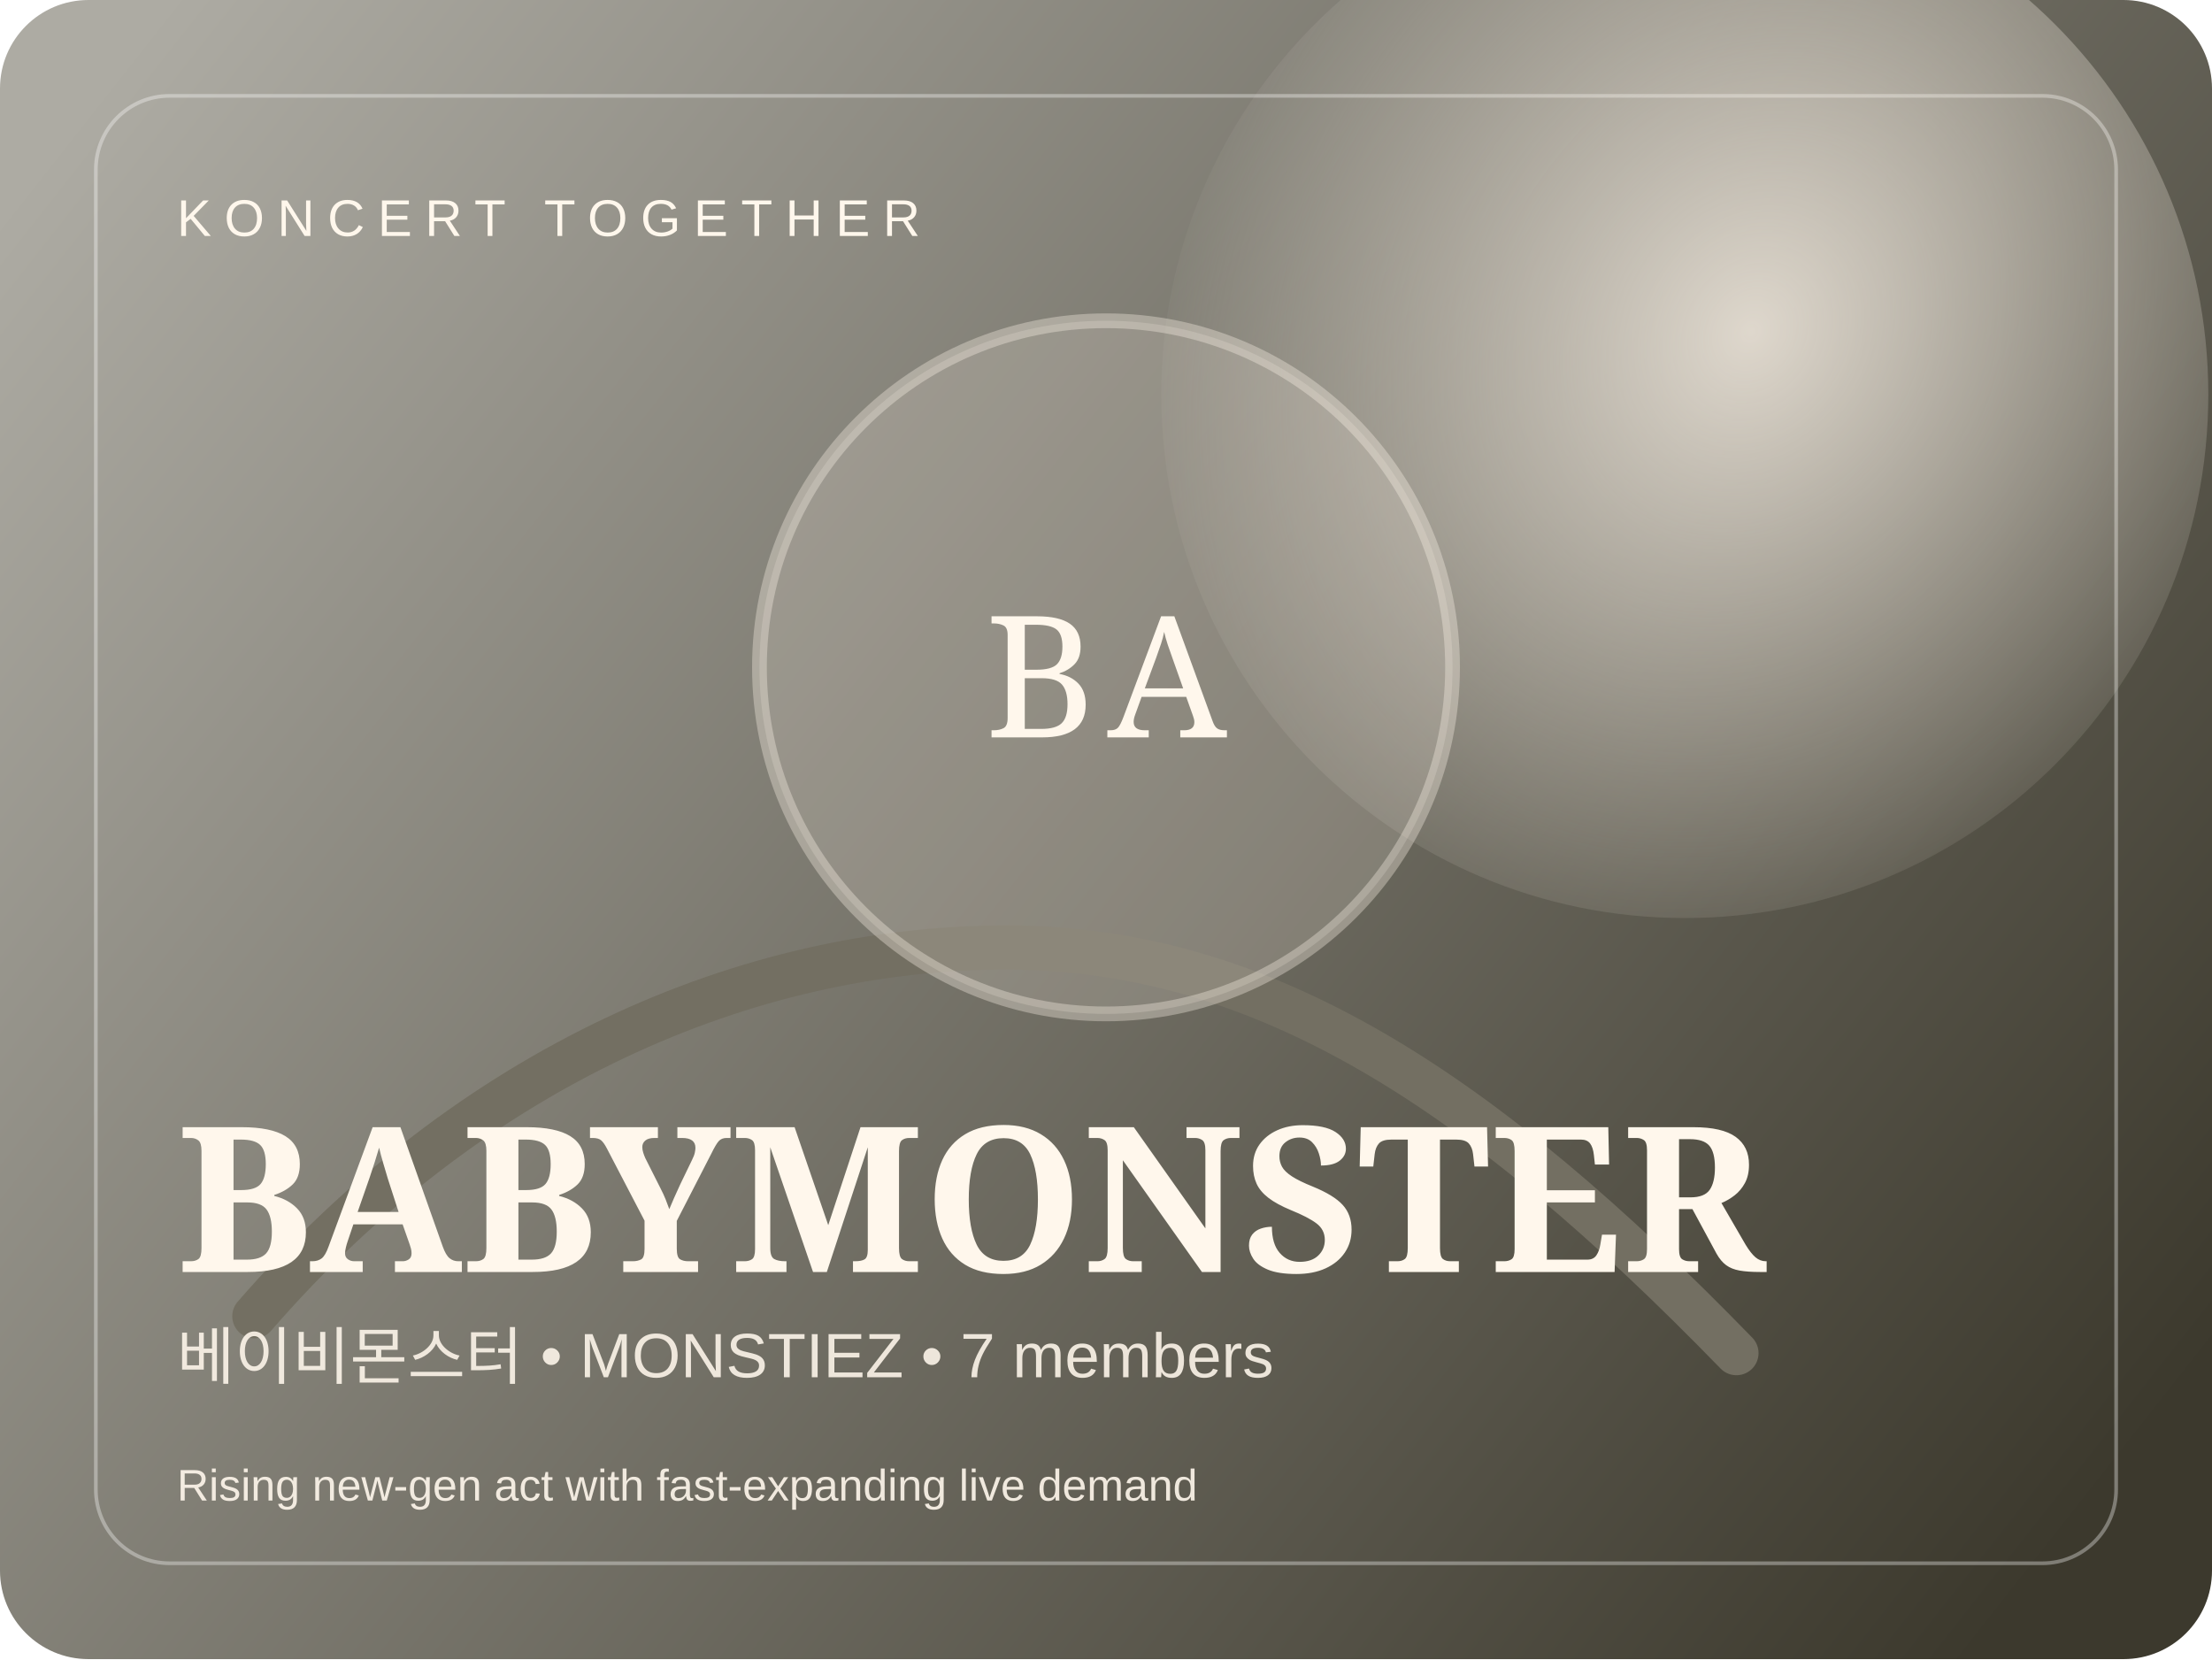
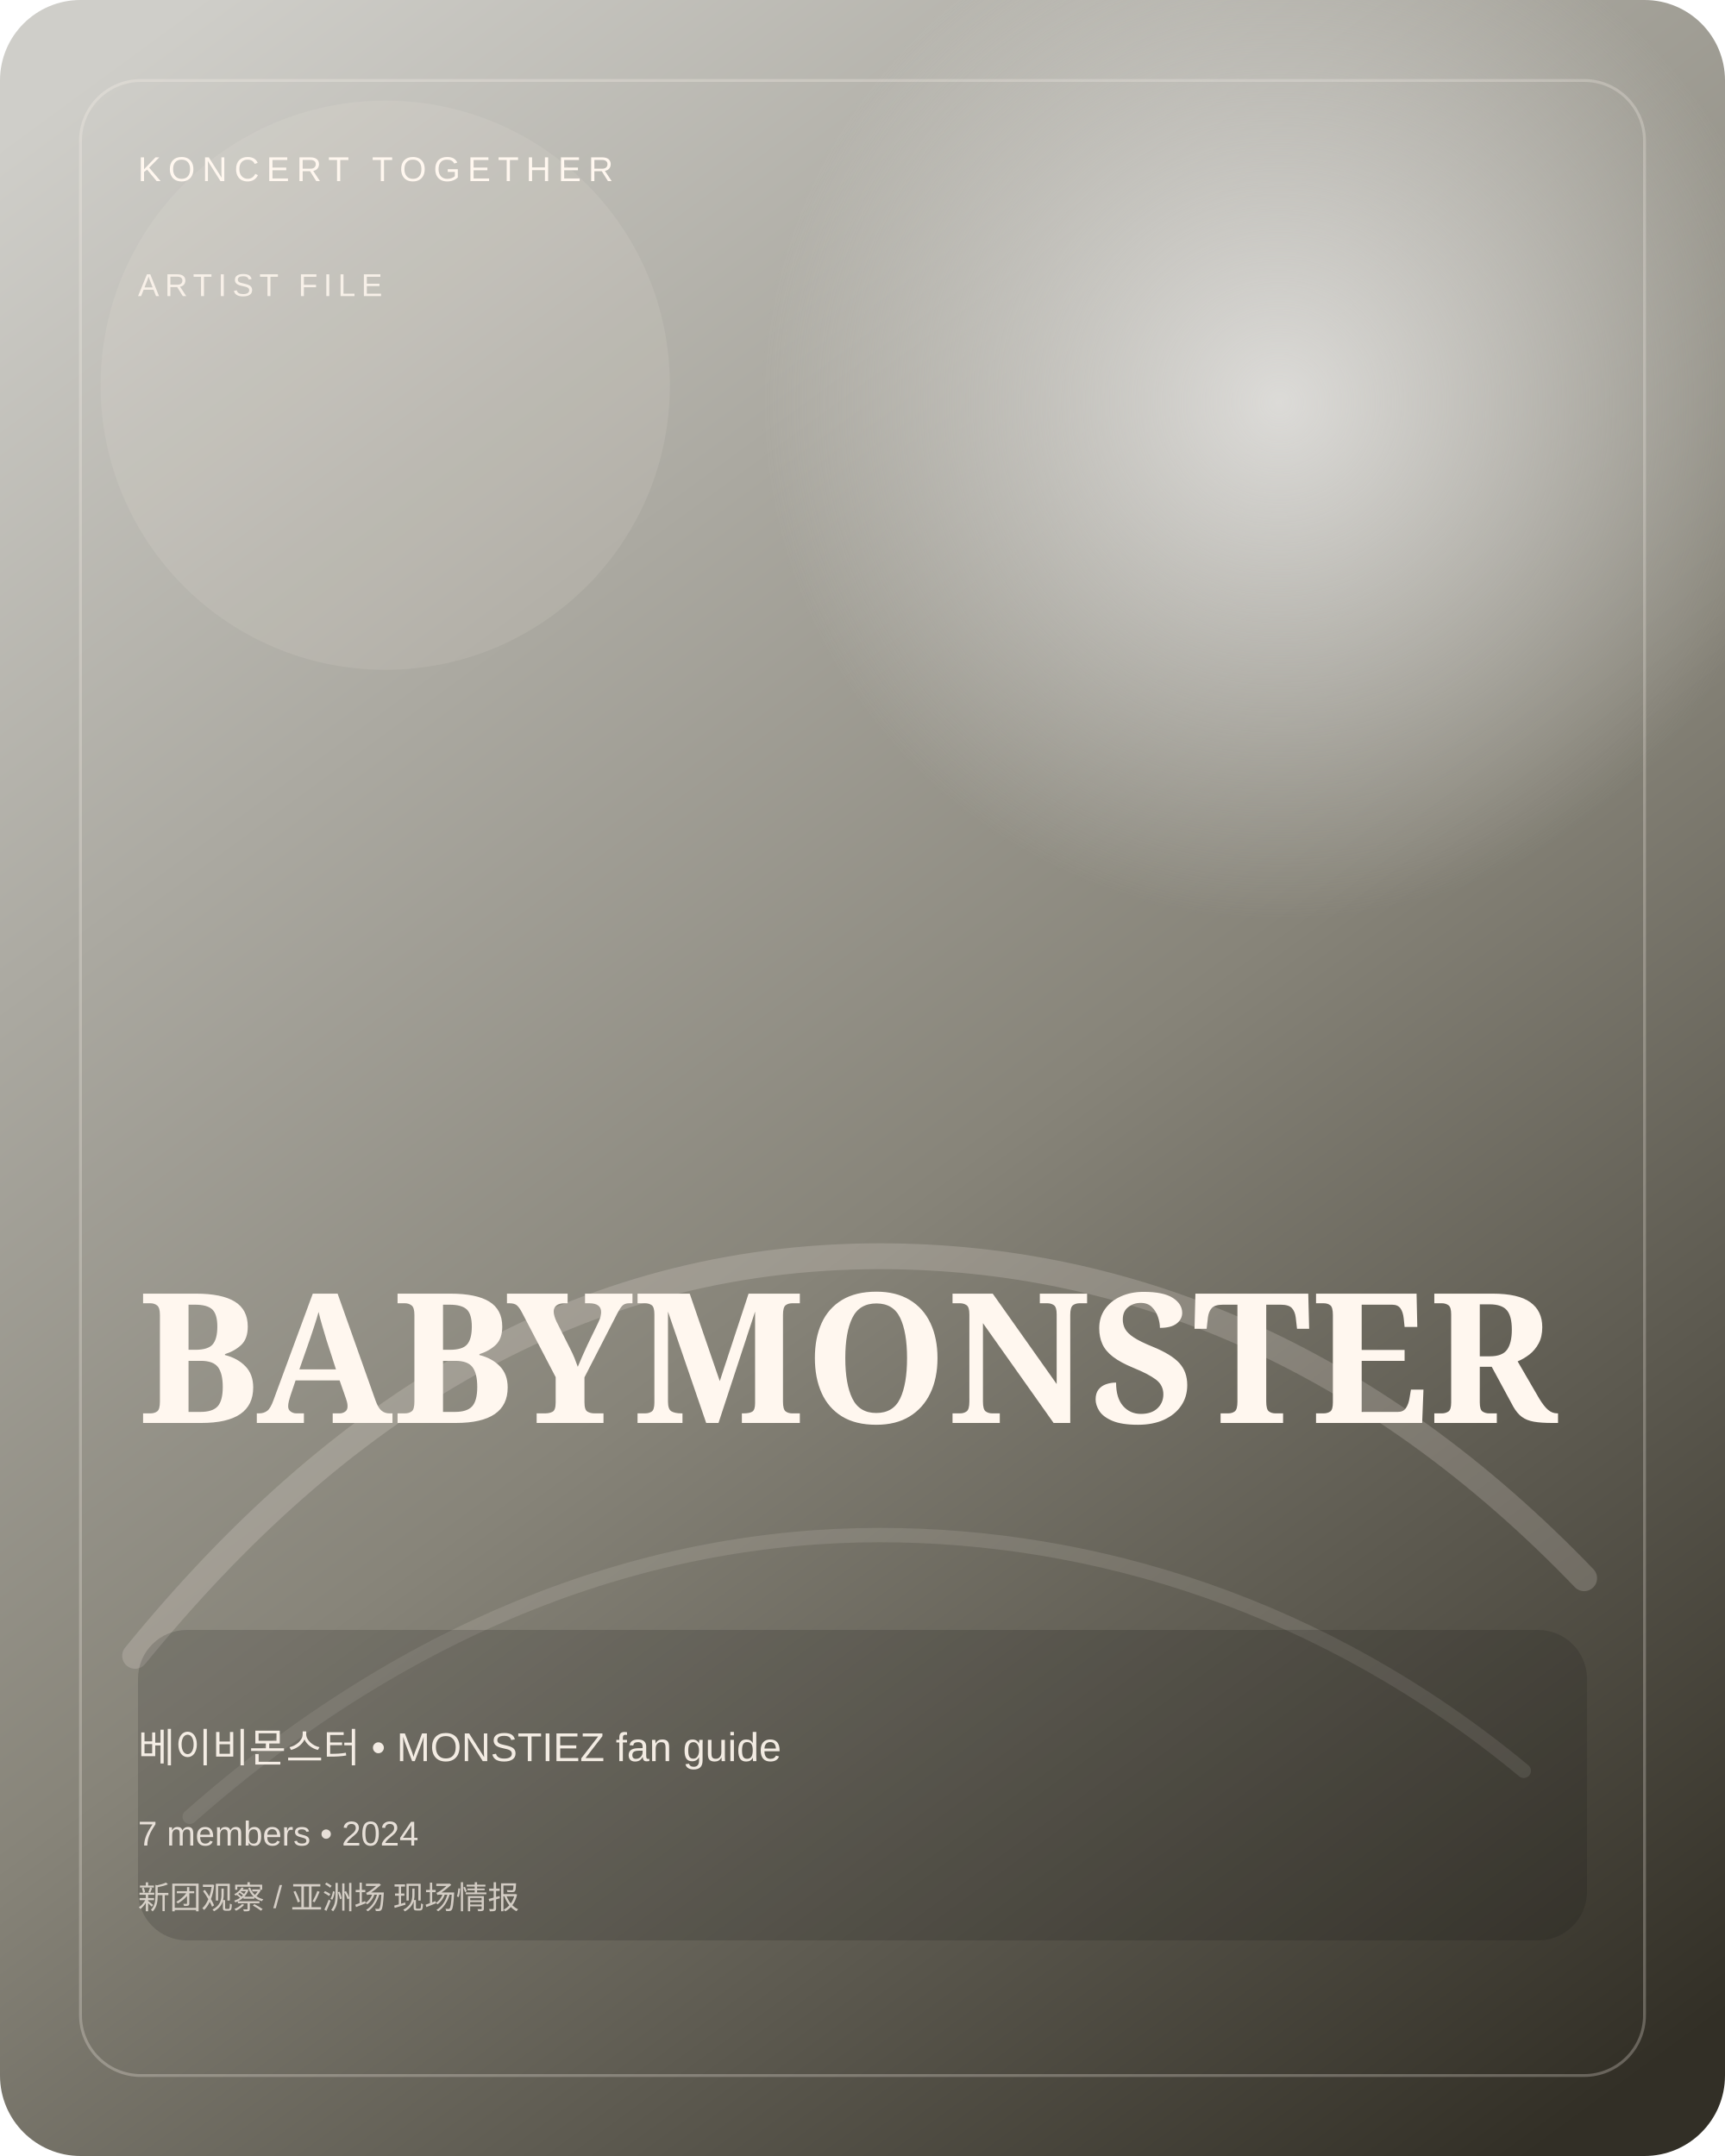
- <svg xmlns="http://www.w3.org/2000/svg" width="1200" height="900" viewBox="0 0 1200 900" fill="none">
+ <svg xmlns="http://www.w3.org/2000/svg" width="1200" height="1500" viewBox="0 0 1200 1500" fill="none">
  <defs>
-     <linearGradient id="bg" x1="60" y1="40" x2="1100" y2="860" gradientUnits="userSpaceOnUse">
-       <stop stop-color="#adaba3" />
-       <stop offset="1" stop-color="#3c392d" />
+     <linearGradient id="bg" x1="80" y1="40" x2="1120" y2="1460" gradientUnits="userSpaceOnUse">
+       <stop stop-color="#cfcec9" />
+       <stop offset="0.55" stop-color="#878479" />
+       <stop offset="1" stop-color="#322f26" />
    </linearGradient>
-     <radialGradient id="halo" cx="0" cy="0" r="1" gradientUnits="userSpaceOnUse" gradientTransform="translate(950 180) rotate(120) scale(380 320)">
-       <stop stop-color="#FFF7EC" stop-opacity="0.78" />
-       <stop offset="1" stop-color="#FFF7EC" stop-opacity="0" />
+     <radialGradient id="halo" cx="0" cy="0" r="1" gradientUnits="userSpaceOnUse" gradientTransform="translate(890 280) rotate(90) scale(360 360)">
+       <stop stop-color="#e7e6e4" stop-opacity="0.85" />
+       <stop offset="1" stop-color="#e7e6e4" stop-opacity="0" />
    </radialGradient>
  </defs>
-   <rect width="1200" height="900" rx="48" fill="url(#bg)" />
-   <rect x="52" y="52" width="1096" height="796" rx="40" stroke="rgba(255,255,255,0.34)" stroke-width="2" />
-   <circle cx="914" cy="214" r="284" fill="url(#halo)" />
-   <path d="M138 714C256 578 406 514 546 514C686 514 804 592 942 734" stroke="#736f62" stroke-width="24" stroke-linecap="round" />
-   <circle cx="600" cy="362" r="188" fill="rgba(255,247,236,0.18)" stroke="rgba(255,247,236,0.34)" stroke-width="8" />
-   <text x="600" y="400" text-anchor="middle" fill="#FFF7EC" font-size="92" font-family="Georgia, serif" letter-spacing="8">BA</text>
-   <text x="96" y="128" fill="#FFF7EC" font-size="28" font-family="Arial, sans-serif" letter-spacing="7">KONCERT TOGETHER</text>
-   <text x="96" y="690" fill="#FFF7EC" font-size="110" font-family="Georgia, serif" font-weight="700">BABYMONSTER</text>
-   <text x="96" y="748" fill="#FFF7EC" font-size="34" font-family="Arial, sans-serif" opacity="0.88">베이비몬스터  •  MONSTIEZ  •  7 members</text>
-   <text x="96" y="814" fill="#FFF7EC" font-size="24" font-family="Arial, sans-serif" opacity="0.9">Rising new-gen act with fast-expanding live demand</text>
+   <rect width="1200" height="1500" rx="56" fill="url(#bg)" />
+   <rect x="56" y="56" width="1088" height="1388" rx="42" stroke="rgba(255,247,239,0.26)" stroke-width="2" />
+   <circle cx="890" cy="280" r="360" fill="url(#halo)" />
+   <circle cx="268" cy="268" r="198" fill="rgba(255,247,239,0.10)" />
+   <path d="M94 1152C234 980 402 874 612 874C786 874 954 944 1102 1098" stroke="rgba(255,247,239,0.18)" stroke-width="18" stroke-linecap="round" />
+   <path d="M132 1264C286 1128 452 1068 612 1068C760 1068 920 1116 1060 1232" stroke="rgba(255,247,239,0.12)" stroke-width="10" stroke-linecap="round" />
+   <text x="96" y="126" fill="#FFF7EF" font-size="24" font-family="Arial, sans-serif" letter-spacing="5">KONCERT TOGETHER</text>
+   <text x="96" y="206" fill="#FFF7EF" font-size="22" font-family="Arial, sans-serif" opacity="0.86" letter-spacing="4">ARTIST FILE</text>
+   <rect x="96" y="1134" width="1008" height="216" rx="34" fill="rgba(18,15,14,0.16)" />
+   <text x="96" y="990" fill="#FFF7EF" font-size="126" font-family="Georgia, serif" font-weight="700">
+     <tspan x="96" dy="0">BABYMONSTER</tspan>
+   </text>
+   <text x="96" y="1226" fill="#FFF7EF" font-size="28" font-family="Arial, sans-serif" opacity="0.92">베이비몬스터  •  MONSTIEZ fan guide</text>
+   <text x="96" y="1284" fill="#FFF7EF" font-size="24" font-family="Arial, sans-serif" opacity="0.84">7 members  •  2024</text>
+   <text x="96" y="1328" fill="#FFF7EF" font-size="22" font-family="Arial, sans-serif" opacity="0.72">新团观察 / 亚洲场 现场情报</text>
</svg>
